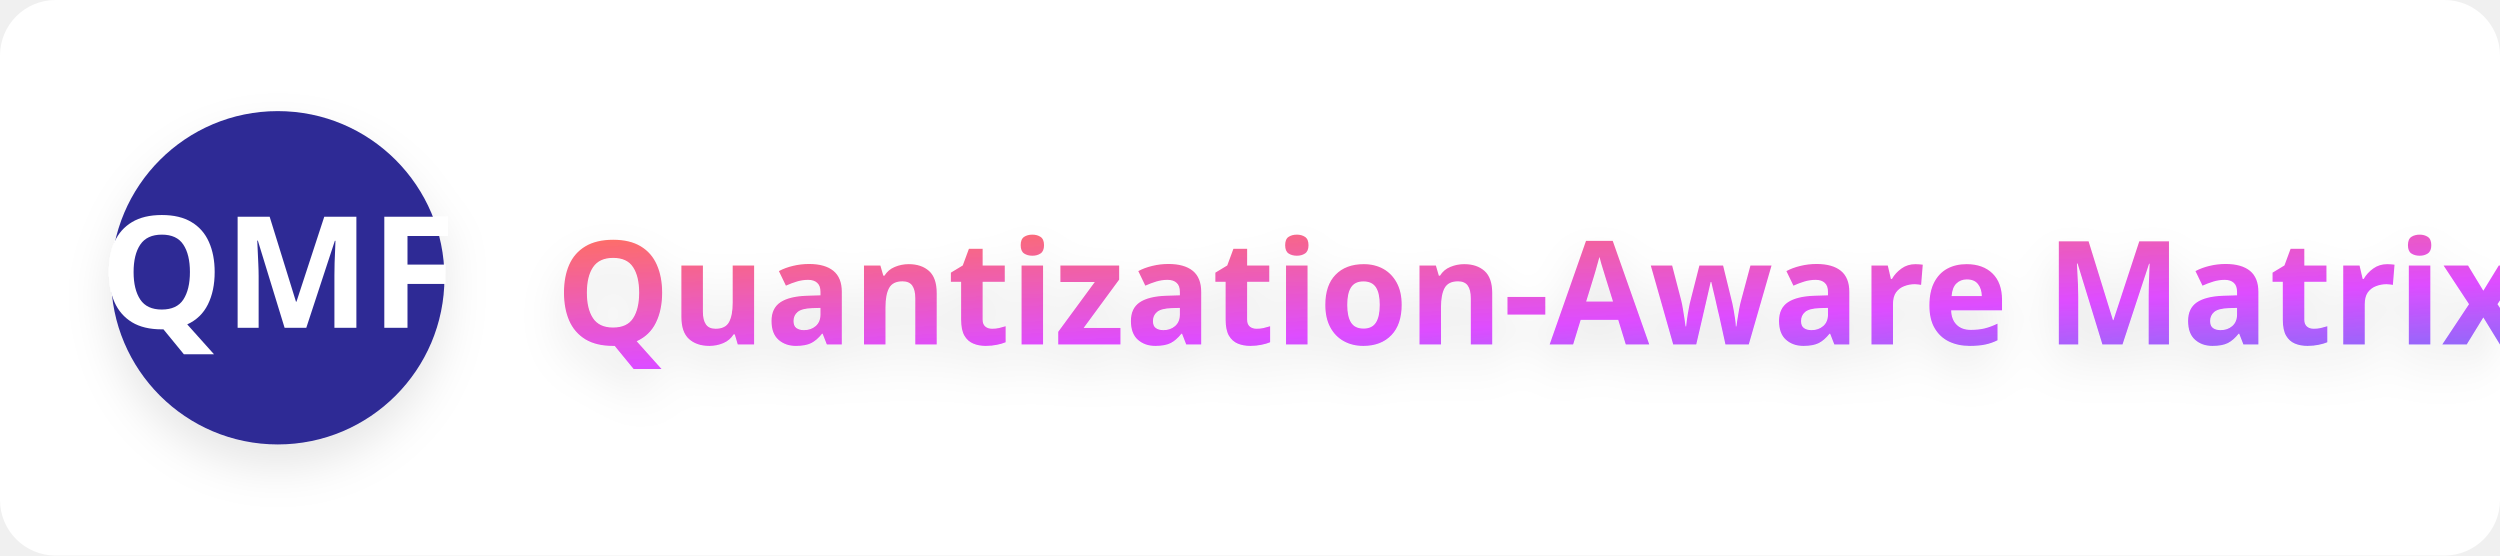
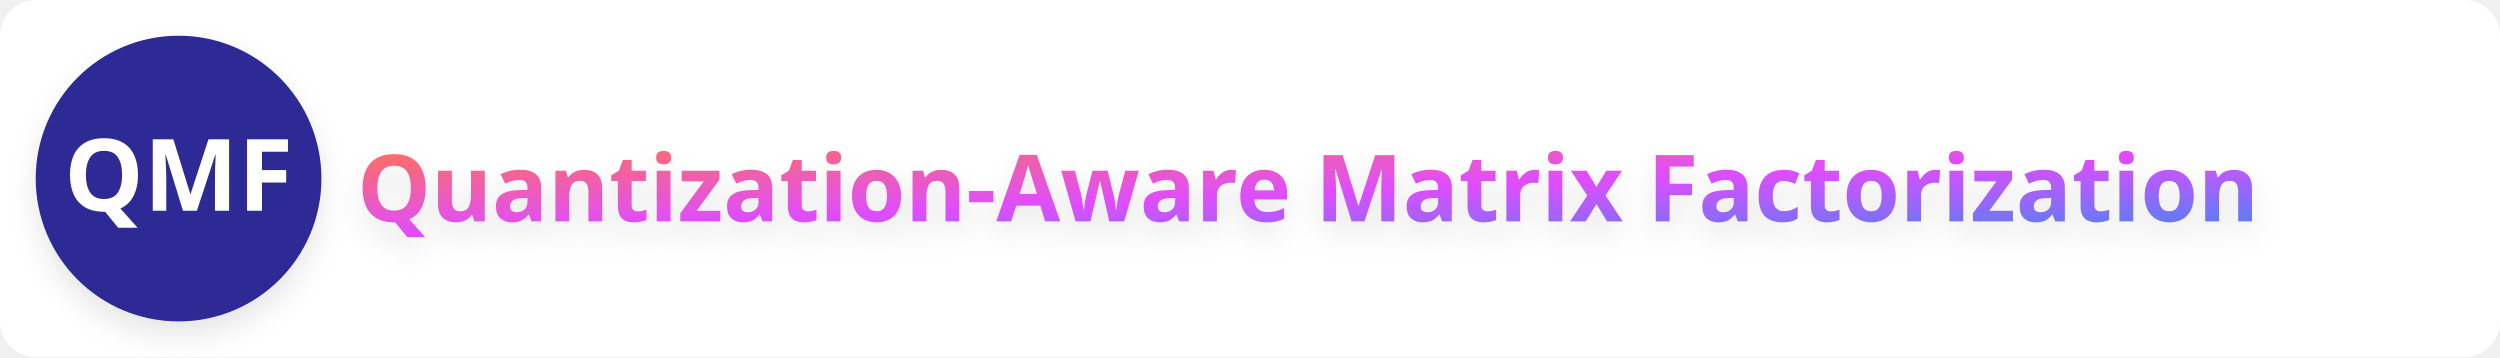
- <svg xmlns="http://www.w3.org/2000/svg" width="450" height="100">
-   <rect x="0" y="0" width="450" height="100" rx="10" ry="10" fill="white" />
+ <svg xmlns="http://www.w3.org/2000/svg" width="700" height="100">
+   <rect x="0" y="0" width="700" height="100" rx="10" ry="10" fill="white" />
  <filter id="shadow" x="-20%" y="-20%" width="140%" height="140%">
    <feDropShadow dx="0" dy="4" stdDeviation="4" flood-color="rgba(0,0,0,0.1)" />
  </filter>
  <g filter="url(#shadow)">
-     <circle cx="50" cy="50" r="30" fill="#2f2b95" />
+     <circle cx="50" cy="50" r="40" fill="#2f2b95" />
    <text x="50" y="59" font-family="'Segoe UI', Tahoma, Geneva, Verdana, sans-serif" font-size="28" font-weight="bold" fill="white" text-anchor="middle">QMF</text>
    <text x="100" y="62" font-family="'Segoe UI', Tahoma, Geneva, Verdana, sans-serif" font-size="26" font-weight="bold" fill="url(#text-gradient)" text-anchor="start" text-shadow="1px 1px 2px rgba(0,0,0,0.1)">Quantization-Aware Matrix Factorization</text>
  </g>
  <defs>
    <linearGradient id="text-gradient" x1="0" y1="0" x2="1" y2="1">
      <stop offset="0%" stop-color="#ff6f61" />
      <stop offset="50%" stop-color="#de4dff" />
      <stop offset="100%" stop-color="#4286f4" />
    </linearGradient>
  </defs>
</svg>
